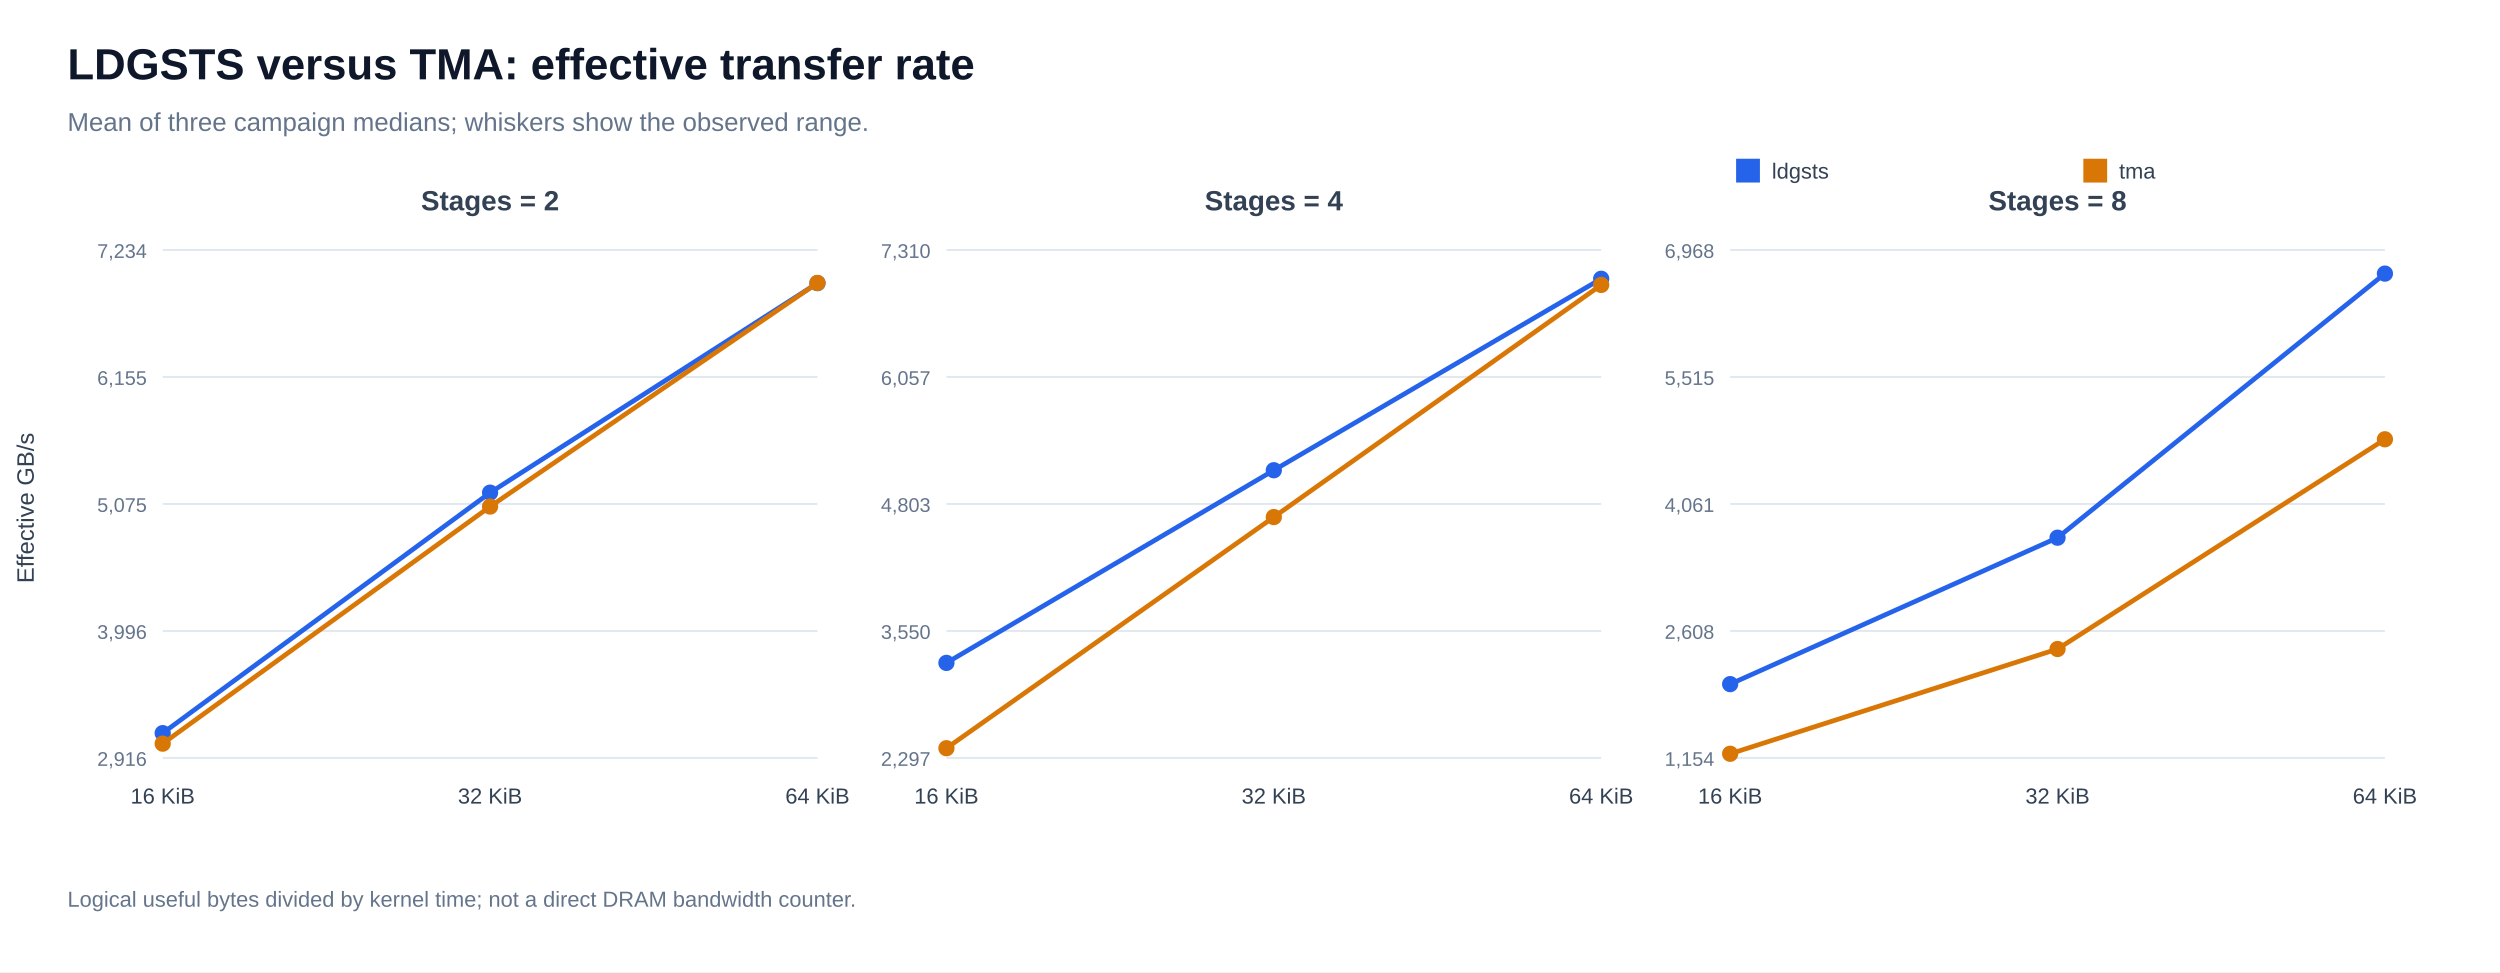
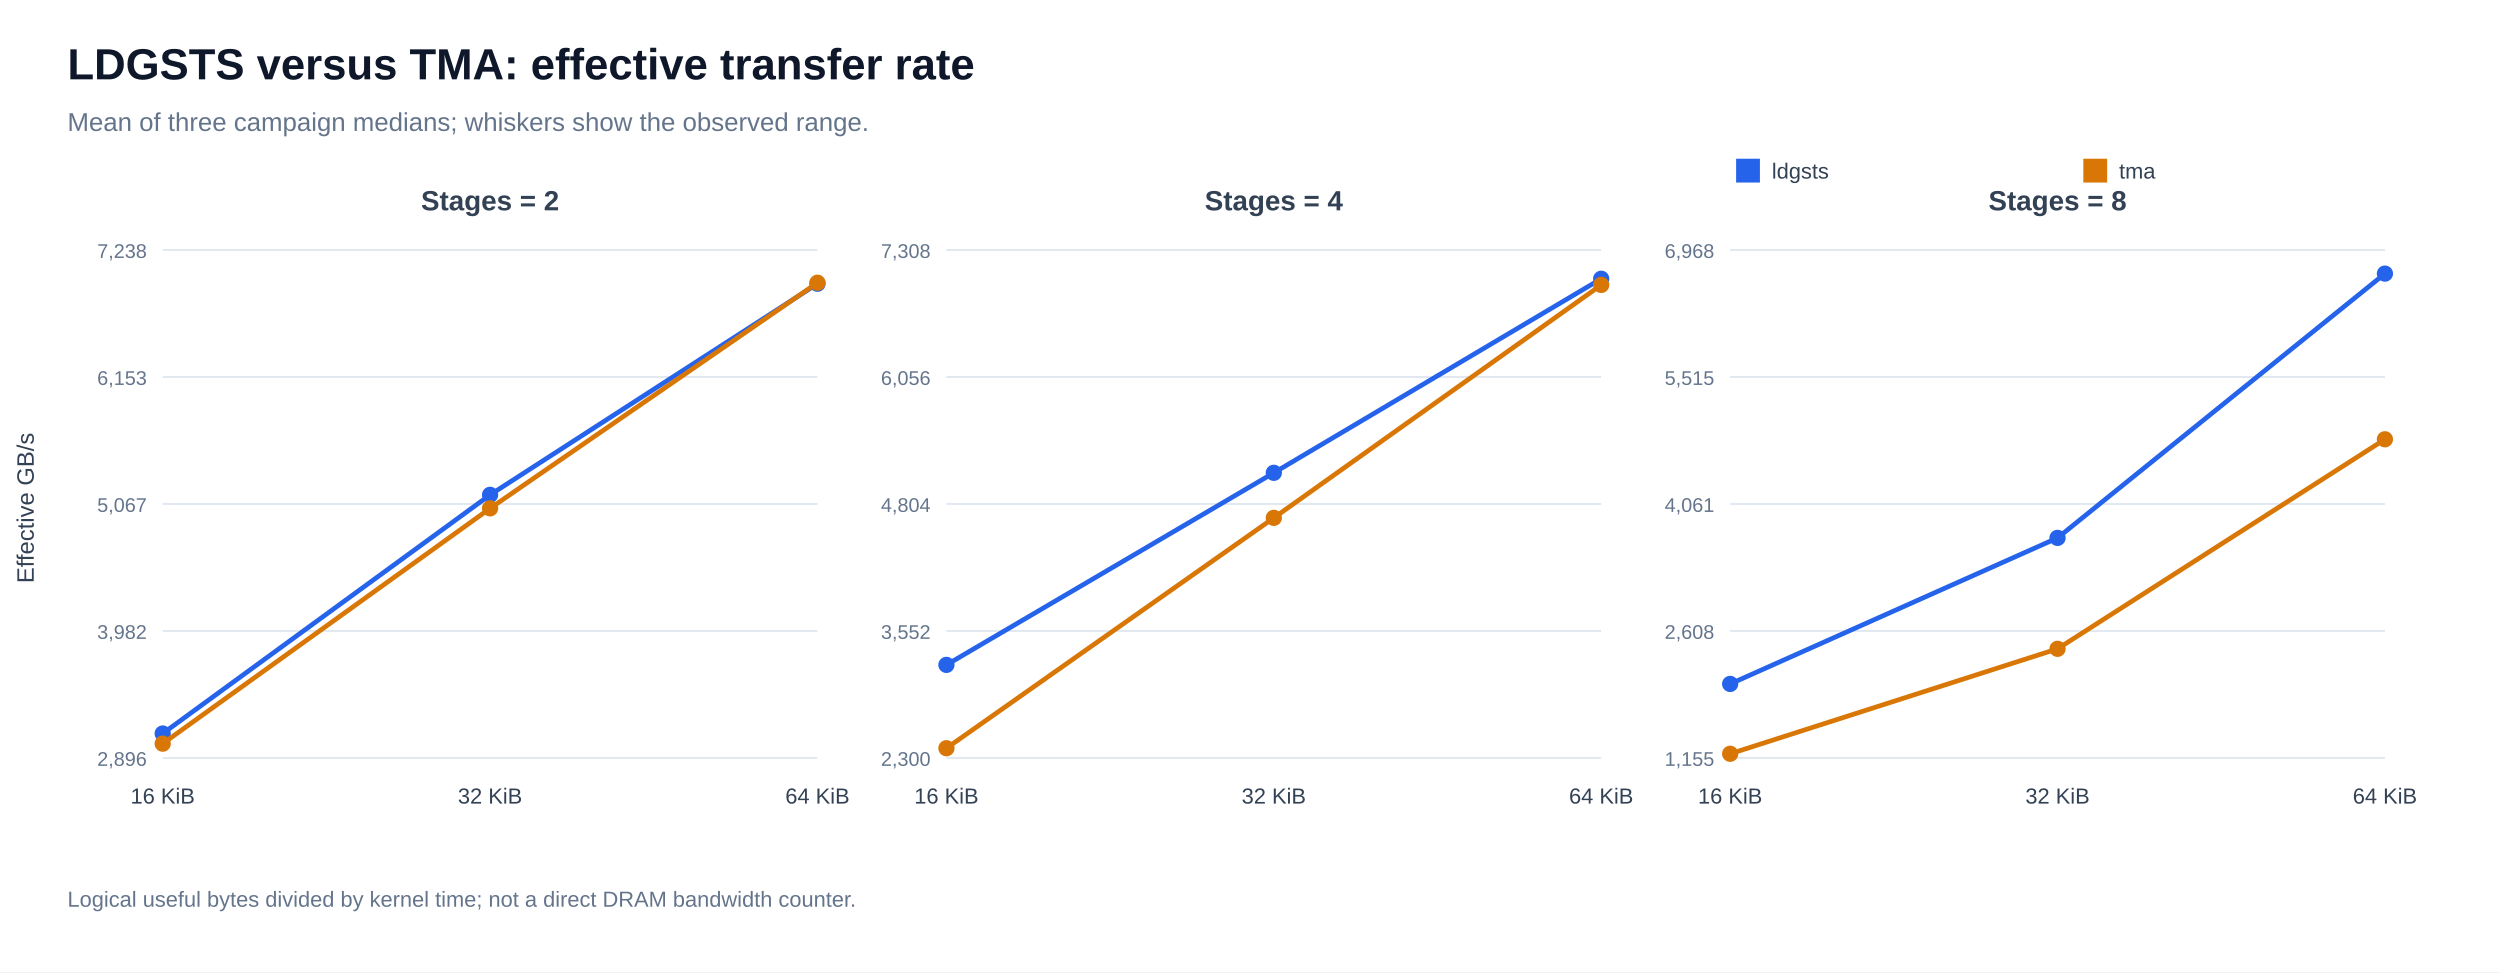
<svg xmlns="http://www.w3.org/2000/svg" width="1260" height="490" viewBox="0 0 1260 490" role="img" aria-label="LDGSTS versus TMA: effective transfer rate">
  <rect width="100%" height="100%" fill="#ffffff" />
  <text x="34.0" y="40.0" font-family="Arial, sans-serif" font-size="22" fill="#0f172a" font-weight="700">LDGSTS versus TMA: effective transfer rate</text>
  <text x="34.0" y="66.0" font-family="Arial, sans-serif" font-size="13" fill="#64748b">Mean of three campaign medians; whiskers show the observed range.</text>
  <text x="247.0" y="106.0" font-family="Arial, sans-serif" font-size="14" fill="#334155" text-anchor="middle" font-weight="700">Stages = 2</text>
  <line x1="82.0" y1="382.0" x2="412.0" y2="382.0" stroke="#e2e8f0" />
-   <text x="74.0" y="386.0" font-family="Arial, sans-serif" font-size="10" fill="#64748b" text-anchor="end">2,916</text>
+   <text x="74.0" y="386.0" font-family="Arial, sans-serif" font-size="10" fill="#64748b" text-anchor="end">2,896</text>
  <line x1="82.0" y1="318.0" x2="412.0" y2="318.0" stroke="#e2e8f0" />
-   <text x="74.0" y="322.0" font-family="Arial, sans-serif" font-size="10" fill="#64748b" text-anchor="end">3,996</text>
+   <text x="74.0" y="322.0" font-family="Arial, sans-serif" font-size="10" fill="#64748b" text-anchor="end">3,982</text>
  <line x1="82.0" y1="254.0" x2="412.0" y2="254.0" stroke="#e2e8f0" />
-   <text x="74.0" y="258.0" font-family="Arial, sans-serif" font-size="10" fill="#64748b" text-anchor="end">5,075</text>
+   <text x="74.0" y="258.0" font-family="Arial, sans-serif" font-size="10" fill="#64748b" text-anchor="end">5,067</text>
  <line x1="82.0" y1="190.0" x2="412.0" y2="190.0" stroke="#e2e8f0" />
-   <text x="74.0" y="194.0" font-family="Arial, sans-serif" font-size="10" fill="#64748b" text-anchor="end">6,155</text>
+   <text x="74.0" y="194.0" font-family="Arial, sans-serif" font-size="10" fill="#64748b" text-anchor="end">6,153</text>
  <line x1="82.0" y1="126.0" x2="412.0" y2="126.0" stroke="#e2e8f0" />
-   <text x="74.0" y="130.0" font-family="Arial, sans-serif" font-size="10" fill="#64748b" text-anchor="end">7,234</text>
+   <text x="74.0" y="130.0" font-family="Arial, sans-serif" font-size="10" fill="#64748b" text-anchor="end">7,238</text>
  <text x="82.0" y="405.0" font-family="Arial, sans-serif" font-size="11" fill="#334155" text-anchor="middle">16 KiB</text>
  <text x="247.0" y="405.0" font-family="Arial, sans-serif" font-size="11" fill="#334155" text-anchor="middle">32 KiB</text>
  <text x="412.0" y="405.0" font-family="Arial, sans-serif" font-size="11" fill="#334155" text-anchor="middle">64 KiB</text>
-   <polyline points="82.0,369.5 247.0,248.3 412.0,142.7" fill="none" stroke="#2563eb" stroke-width="2.4" />
-   <line x1="82.0" y1="369.5" x2="82.0" y2="369.4" stroke="#2563eb" stroke-width="1.5" />
-   <circle cx="82.0" cy="369.5" r="4.1" fill="#2563eb" />
-   <line x1="247.0" y1="248.4" x2="247.0" y2="248.3" stroke="#2563eb" stroke-width="1.5" />
-   <circle cx="247.0" cy="248.3" r="4.1" fill="#2563eb" />
-   <line x1="412.0" y1="142.8" x2="412.0" y2="142.6" stroke="#2563eb" stroke-width="1.5" />
-   <circle cx="412.0" cy="142.7" r="4.1" fill="#2563eb" />
-   <polyline points="82.0,374.8 247.0,255.3 412.0,142.6" fill="none" stroke="#d97706" stroke-width="2.4" />
-   <line x1="82.0" y1="374.8" x2="82.0" y2="374.7" stroke="#d97706" stroke-width="1.5" />
+   <polyline points="82.0,369.7 247.0,249.4 412.0,143.0" fill="none" stroke="#2563eb" stroke-width="2.4" />
+   <line x1="82.0" y1="369.7" x2="82.0" y2="369.6" stroke="#2563eb" stroke-width="1.5" />
+   <circle cx="82.0" cy="369.7" r="4.1" fill="#2563eb" />
+   <line x1="247.0" y1="249.4" x2="247.0" y2="249.3" stroke="#2563eb" stroke-width="1.5" />
+   <circle cx="247.0" cy="249.4" r="4.1" fill="#2563eb" />
+   <line x1="412.0" y1="143.1" x2="412.0" y2="142.9" stroke="#2563eb" stroke-width="1.5" />
+   <circle cx="412.0" cy="143.0" r="4.1" fill="#2563eb" />
+   <polyline points="82.0,374.8 247.0,256.2 412.0,142.5" fill="none" stroke="#d97706" stroke-width="2.4" />
+   <line x1="82.0" y1="374.9" x2="82.0" y2="374.8" stroke="#d97706" stroke-width="1.5" />
  <circle cx="82.0" cy="374.8" r="4.1" fill="#d97706" />
-   <line x1="247.0" y1="255.4" x2="247.0" y2="255.2" stroke="#d97706" stroke-width="1.5" />
-   <circle cx="247.0" cy="255.3" r="4.1" fill="#d97706" />
-   <line x1="412.0" y1="142.7" x2="412.0" y2="142.5" stroke="#d97706" stroke-width="1.5" />
-   <circle cx="412.0" cy="142.6" r="4.1" fill="#d97706" />
+   <line x1="247.0" y1="256.3" x2="247.0" y2="256.2" stroke="#d97706" stroke-width="1.5" />
+   <circle cx="247.0" cy="256.2" r="4.1" fill="#d97706" />
+   <line x1="412.0" y1="142.6" x2="412.0" y2="142.4" stroke="#d97706" stroke-width="1.5" />
+   <circle cx="412.0" cy="142.5" r="4.1" fill="#d97706" />
  <text x="642.0" y="106.0" font-family="Arial, sans-serif" font-size="14" fill="#334155" text-anchor="middle" font-weight="700">Stages = 4</text>
  <line x1="477.0" y1="382.0" x2="807.0" y2="382.0" stroke="#e2e8f0" />
-   <text x="469.0" y="386.0" font-family="Arial, sans-serif" font-size="10" fill="#64748b" text-anchor="end">2,297</text>
+   <text x="469.0" y="386.0" font-family="Arial, sans-serif" font-size="10" fill="#64748b" text-anchor="end">2,300</text>
  <line x1="477.0" y1="318.0" x2="807.0" y2="318.0" stroke="#e2e8f0" />
-   <text x="469.0" y="322.0" font-family="Arial, sans-serif" font-size="10" fill="#64748b" text-anchor="end">3,550</text>
+   <text x="469.0" y="322.0" font-family="Arial, sans-serif" font-size="10" fill="#64748b" text-anchor="end">3,552</text>
  <line x1="477.0" y1="254.0" x2="807.0" y2="254.0" stroke="#e2e8f0" />
-   <text x="469.0" y="258.0" font-family="Arial, sans-serif" font-size="10" fill="#64748b" text-anchor="end">4,803</text>
+   <text x="469.0" y="258.0" font-family="Arial, sans-serif" font-size="10" fill="#64748b" text-anchor="end">4,804</text>
  <line x1="477.0" y1="190.0" x2="807.0" y2="190.0" stroke="#e2e8f0" />
-   <text x="469.0" y="194.0" font-family="Arial, sans-serif" font-size="10" fill="#64748b" text-anchor="end">6,057</text>
+   <text x="469.0" y="194.0" font-family="Arial, sans-serif" font-size="10" fill="#64748b" text-anchor="end">6,056</text>
  <line x1="477.0" y1="126.0" x2="807.0" y2="126.0" stroke="#e2e8f0" />
-   <text x="469.0" y="130.0" font-family="Arial, sans-serif" font-size="10" fill="#64748b" text-anchor="end">7,310</text>
+   <text x="469.0" y="130.0" font-family="Arial, sans-serif" font-size="10" fill="#64748b" text-anchor="end">7,308</text>
  <text x="477.0" y="405.0" font-family="Arial, sans-serif" font-size="11" fill="#334155" text-anchor="middle">16 KiB</text>
  <text x="642.0" y="405.0" font-family="Arial, sans-serif" font-size="11" fill="#334155" text-anchor="middle">32 KiB</text>
  <text x="807.0" y="405.0" font-family="Arial, sans-serif" font-size="11" fill="#334155" text-anchor="middle">64 KiB</text>
-   <polyline points="477.0,334.1 642.0,237.0 807.0,140.5" fill="none" stroke="#2563eb" stroke-width="2.4" />
-   <line x1="477.0" y1="334.2" x2="477.0" y2="334.1" stroke="#2563eb" stroke-width="1.5" />
-   <circle cx="477.0" cy="334.1" r="4.1" fill="#2563eb" />
-   <line x1="642.0" y1="237.2" x2="642.0" y2="237.0" stroke="#2563eb" stroke-width="1.5" />
-   <circle cx="642.0" cy="237.0" r="4.1" fill="#2563eb" />
-   <line x1="807.0" y1="140.6" x2="807.0" y2="140.4" stroke="#2563eb" stroke-width="1.5" />
+   <polyline points="477.0,335.1 642.0,238.3 807.0,140.5" fill="none" stroke="#2563eb" stroke-width="2.4" />
+   <line x1="477.0" y1="335.1" x2="477.0" y2="335.0" stroke="#2563eb" stroke-width="1.5" />
+   <circle cx="477.0" cy="335.1" r="4.1" fill="#2563eb" />
+   <line x1="642.0" y1="238.3" x2="642.0" y2="238.3" stroke="#2563eb" stroke-width="1.5" />
+   <circle cx="642.0" cy="238.3" r="4.1" fill="#2563eb" />
+   <line x1="807.0" y1="140.7" x2="807.0" y2="140.4" stroke="#2563eb" stroke-width="1.5" />
  <circle cx="807.0" cy="140.5" r="4.1" fill="#2563eb" />
-   <polyline points="477.0,377.1 642.0,260.6 807.0,143.6" fill="none" stroke="#d97706" stroke-width="2.4" />
-   <line x1="477.0" y1="377.1" x2="477.0" y2="377.1" stroke="#d97706" stroke-width="1.5" />
+   <polyline points="477.0,377.1 642.0,261.0 807.0,143.6" fill="none" stroke="#d97706" stroke-width="2.4" />
+   <line x1="477.0" y1="377.1" x2="477.0" y2="377.0" stroke="#d97706" stroke-width="1.5" />
  <circle cx="477.0" cy="377.1" r="4.1" fill="#d97706" />
-   <line x1="642.0" y1="260.6" x2="642.0" y2="260.5" stroke="#d97706" stroke-width="1.5" />
-   <circle cx="642.0" cy="260.6" r="4.1" fill="#d97706" />
-   <line x1="807.0" y1="143.7" x2="807.0" y2="143.5" stroke="#d97706" stroke-width="1.5" />
+   <line x1="642.0" y1="261.0" x2="642.0" y2="261.0" stroke="#d97706" stroke-width="1.5" />
+   <circle cx="642.0" cy="261.0" r="4.1" fill="#d97706" />
+   <line x1="807.0" y1="143.8" x2="807.0" y2="143.5" stroke="#d97706" stroke-width="1.5" />
  <circle cx="807.0" cy="143.6" r="4.1" fill="#d97706" />
  <text x="1037.0" y="106.0" font-family="Arial, sans-serif" font-size="14" fill="#334155" text-anchor="middle" font-weight="700">Stages = 8</text>
  <line x1="872.0" y1="382.0" x2="1202.0" y2="382.0" stroke="#e2e8f0" />
-   <text x="864.0" y="386.0" font-family="Arial, sans-serif" font-size="10" fill="#64748b" text-anchor="end">1,154</text>
+   <text x="864.0" y="386.0" font-family="Arial, sans-serif" font-size="10" fill="#64748b" text-anchor="end">1,155</text>
  <line x1="872.0" y1="318.0" x2="1202.0" y2="318.0" stroke="#e2e8f0" />
  <text x="864.0" y="322.0" font-family="Arial, sans-serif" font-size="10" fill="#64748b" text-anchor="end">2,608</text>
  <line x1="872.0" y1="254.0" x2="1202.0" y2="254.0" stroke="#e2e8f0" />
  <text x="864.0" y="258.0" font-family="Arial, sans-serif" font-size="10" fill="#64748b" text-anchor="end">4,061</text>
  <line x1="872.0" y1="190.0" x2="1202.0" y2="190.0" stroke="#e2e8f0" />
  <text x="864.0" y="194.0" font-family="Arial, sans-serif" font-size="10" fill="#64748b" text-anchor="end">5,515</text>
  <line x1="872.0" y1="126.0" x2="1202.0" y2="126.0" stroke="#e2e8f0" />
  <text x="864.0" y="130.0" font-family="Arial, sans-serif" font-size="10" fill="#64748b" text-anchor="end">6,968</text>
  <text x="872.0" y="405.0" font-family="Arial, sans-serif" font-size="11" fill="#334155" text-anchor="middle">16 KiB</text>
  <text x="1037.0" y="405.0" font-family="Arial, sans-serif" font-size="11" fill="#334155" text-anchor="middle">32 KiB</text>
  <text x="1202.0" y="405.0" font-family="Arial, sans-serif" font-size="11" fill="#334155" text-anchor="middle">64 KiB</text>
-   <polyline points="872.0,344.8 1037.0,271.0 1202.0,137.9" fill="none" stroke="#2563eb" stroke-width="2.4" />
-   <line x1="872.0" y1="344.9" x2="872.0" y2="344.8" stroke="#2563eb" stroke-width="1.5" />
-   <circle cx="872.0" cy="344.8" r="4.1" fill="#2563eb" />
+   <polyline points="872.0,344.7 1037.0,271.1 1202.0,137.9" fill="none" stroke="#2563eb" stroke-width="2.4" />
+   <line x1="872.0" y1="344.7" x2="872.0" y2="344.7" stroke="#2563eb" stroke-width="1.5" />
+   <circle cx="872.0" cy="344.7" r="4.1" fill="#2563eb" />
  <line x1="1037.0" y1="271.1" x2="1037.0" y2="271.0" stroke="#2563eb" stroke-width="1.5" />
-   <circle cx="1037.0" cy="271.0" r="4.1" fill="#2563eb" />
+   <circle cx="1037.0" cy="271.1" r="4.1" fill="#2563eb" />
  <line x1="1202.0" y1="138.0" x2="1202.0" y2="137.8" stroke="#2563eb" stroke-width="1.5" />
  <circle cx="1202.0" cy="137.9" r="4.1" fill="#2563eb" />
-   <polyline points="872.0,379.9 1037.0,327.1 1202.0,221.4" fill="none" stroke="#d97706" stroke-width="2.4" />
+   <polyline points="872.0,379.9 1037.0,327.0 1202.0,221.4" fill="none" stroke="#d97706" stroke-width="2.4" />
  <line x1="872.0" y1="379.9" x2="872.0" y2="379.9" stroke="#d97706" stroke-width="1.5" />
  <circle cx="872.0" cy="379.9" r="4.1" fill="#d97706" />
-   <line x1="1037.0" y1="327.2" x2="1037.0" y2="327.0" stroke="#d97706" stroke-width="1.5" />
-   <circle cx="1037.0" cy="327.1" r="4.1" fill="#d97706" />
-   <line x1="1202.0" y1="221.5" x2="1202.0" y2="221.4" stroke="#d97706" stroke-width="1.5" />
+   <line x1="1037.0" y1="327.0" x2="1037.0" y2="327.0" stroke="#d97706" stroke-width="1.5" />
+   <circle cx="1037.0" cy="327.0" r="4.1" fill="#d97706" />
+   <line x1="1202.0" y1="221.4" x2="1202.0" y2="221.4" stroke="#d97706" stroke-width="1.5" />
  <circle cx="1202.0" cy="221.4" r="4.1" fill="#d97706" />
  <rect x="875" y="80" width="12" height="12" fill="#2563eb" />
  <text x="893.0" y="90.0" font-family="Arial, sans-serif" font-size="11" fill="#334155">ldgsts</text>
  <rect x="1050" y="80" width="12" height="12" fill="#d97706" />
  <text x="1068.0" y="90.0" font-family="Arial, sans-serif" font-size="11" fill="#334155">tma</text>
  <text x="17.0" y="256.0" font-family="Arial, sans-serif" font-size="12" fill="#334155" text-anchor="middle" transform="rotate(-90 17 256)">Effective GB/s</text>
  <text x="34.0" y="457.0" font-family="Arial, sans-serif" font-size="11" fill="#64748b">Logical useful bytes divided by kernel time; not a direct DRAM bandwidth counter.</text>
</svg>
